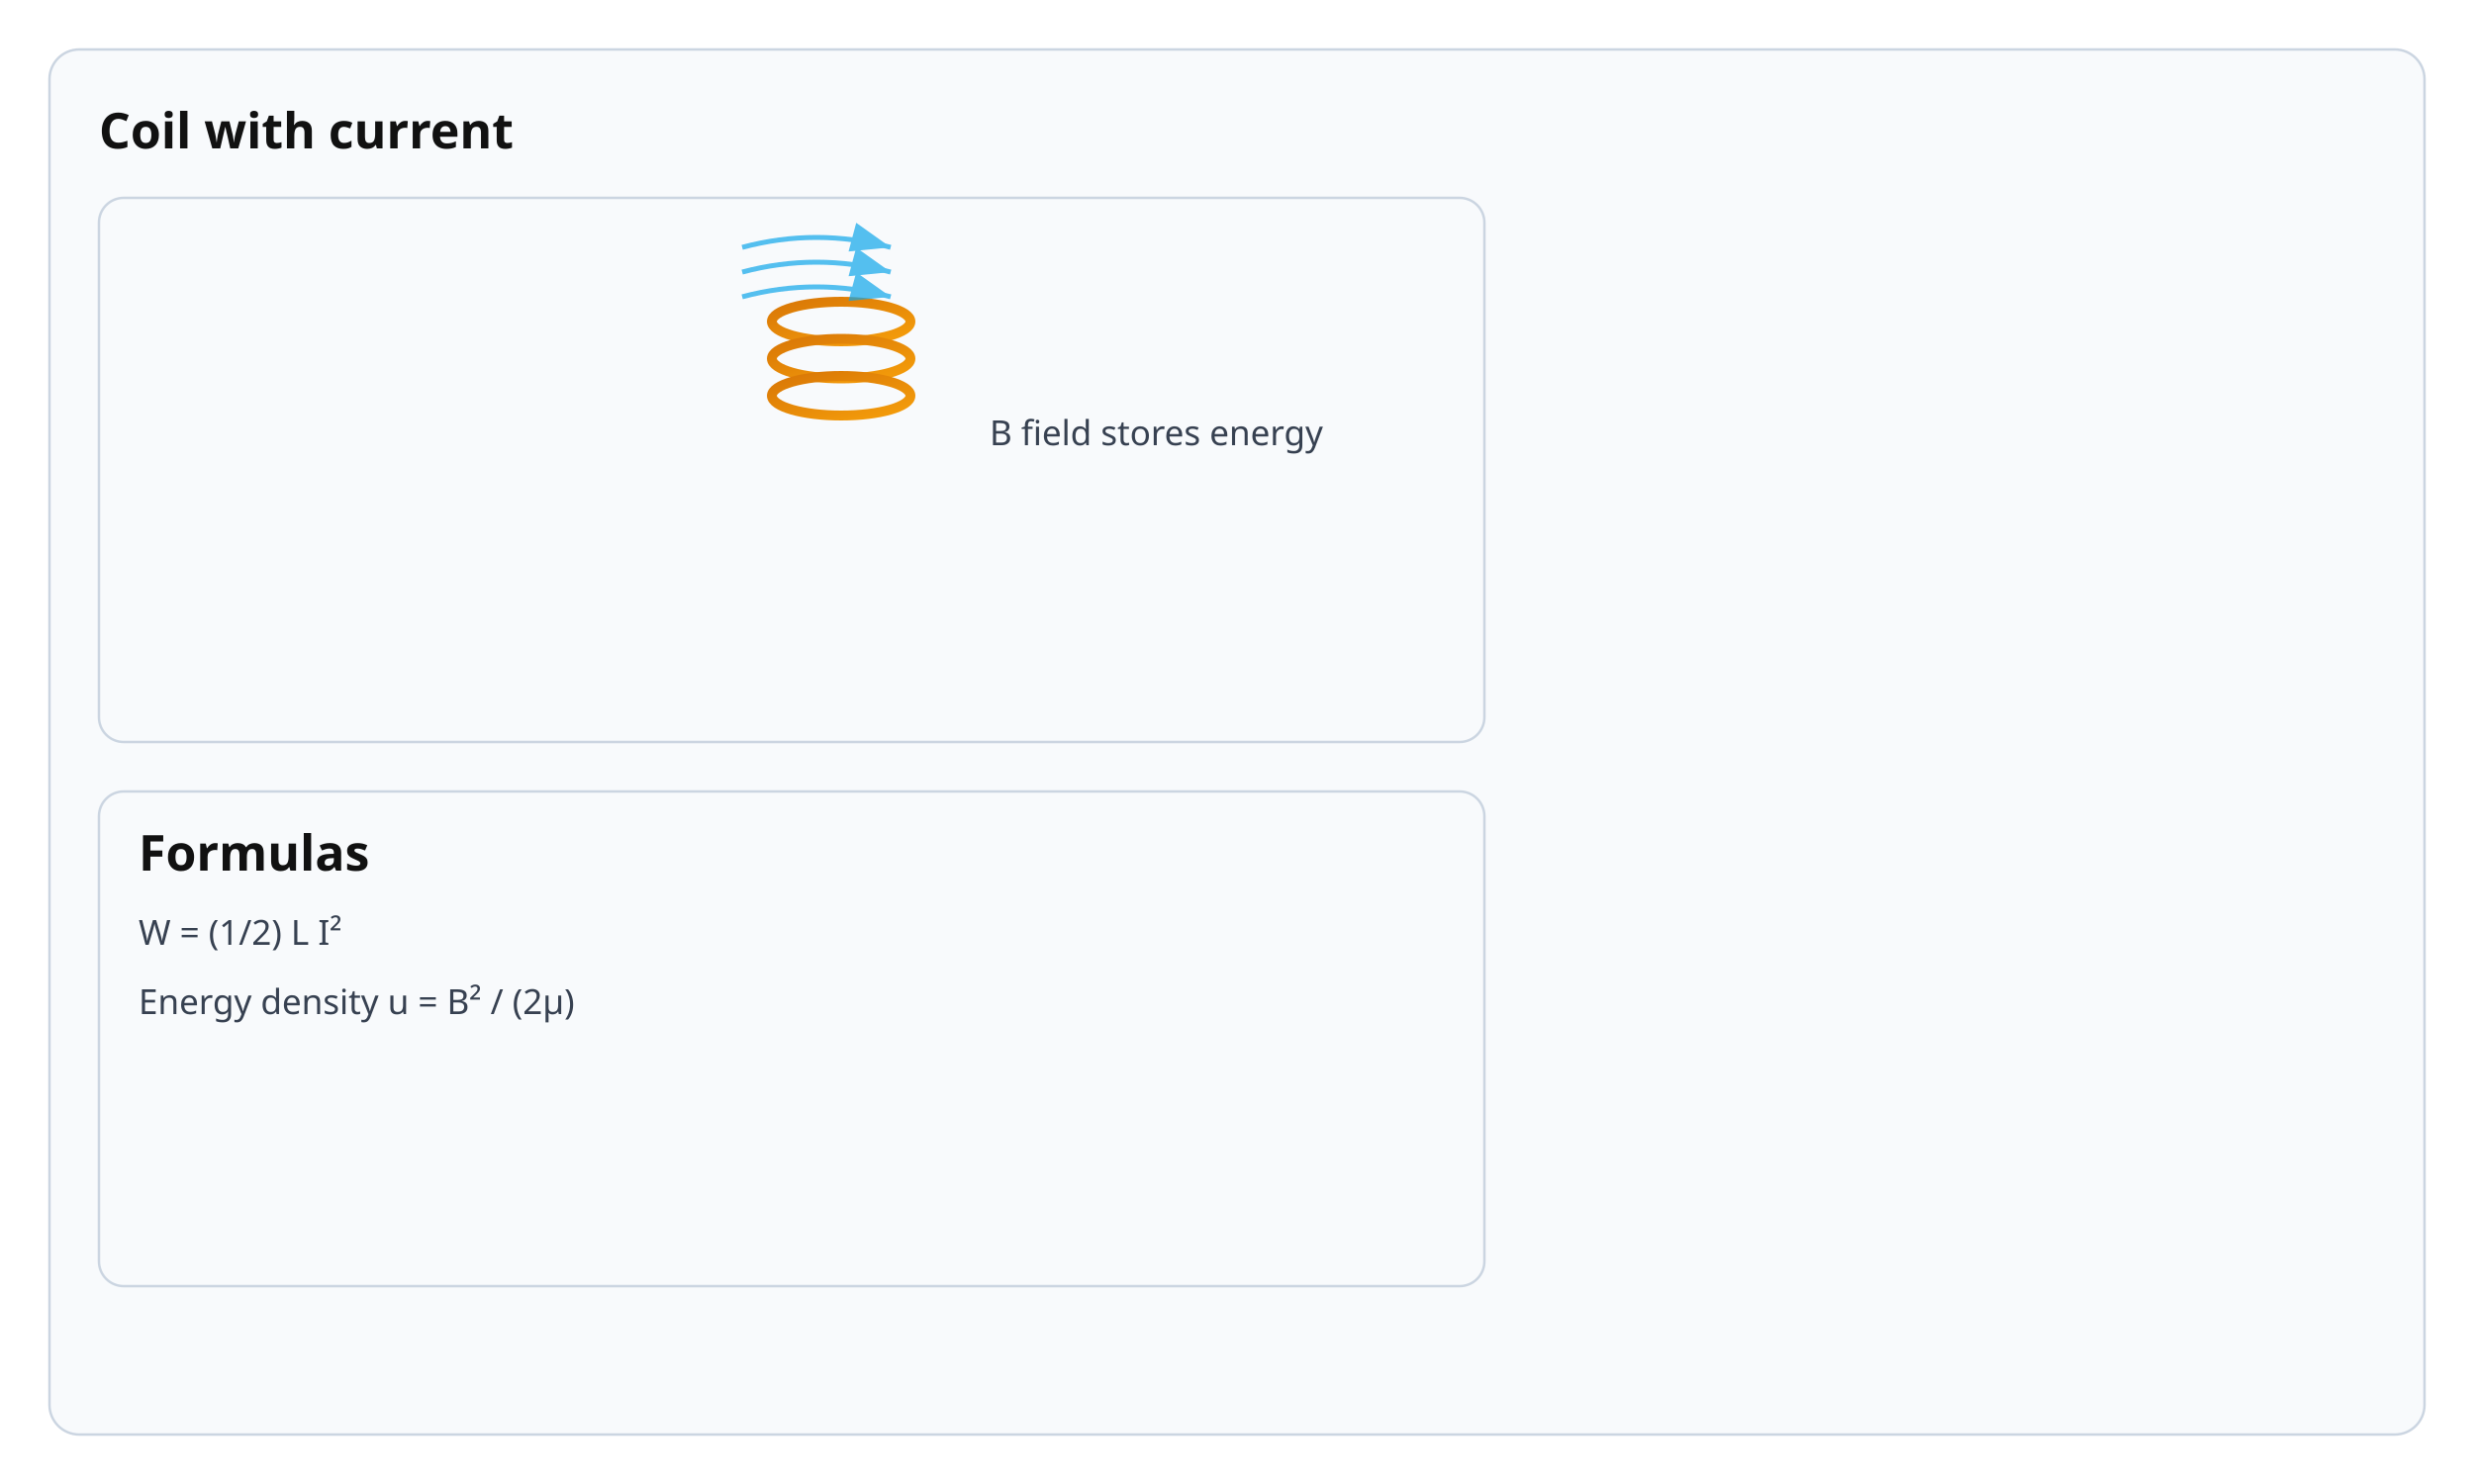
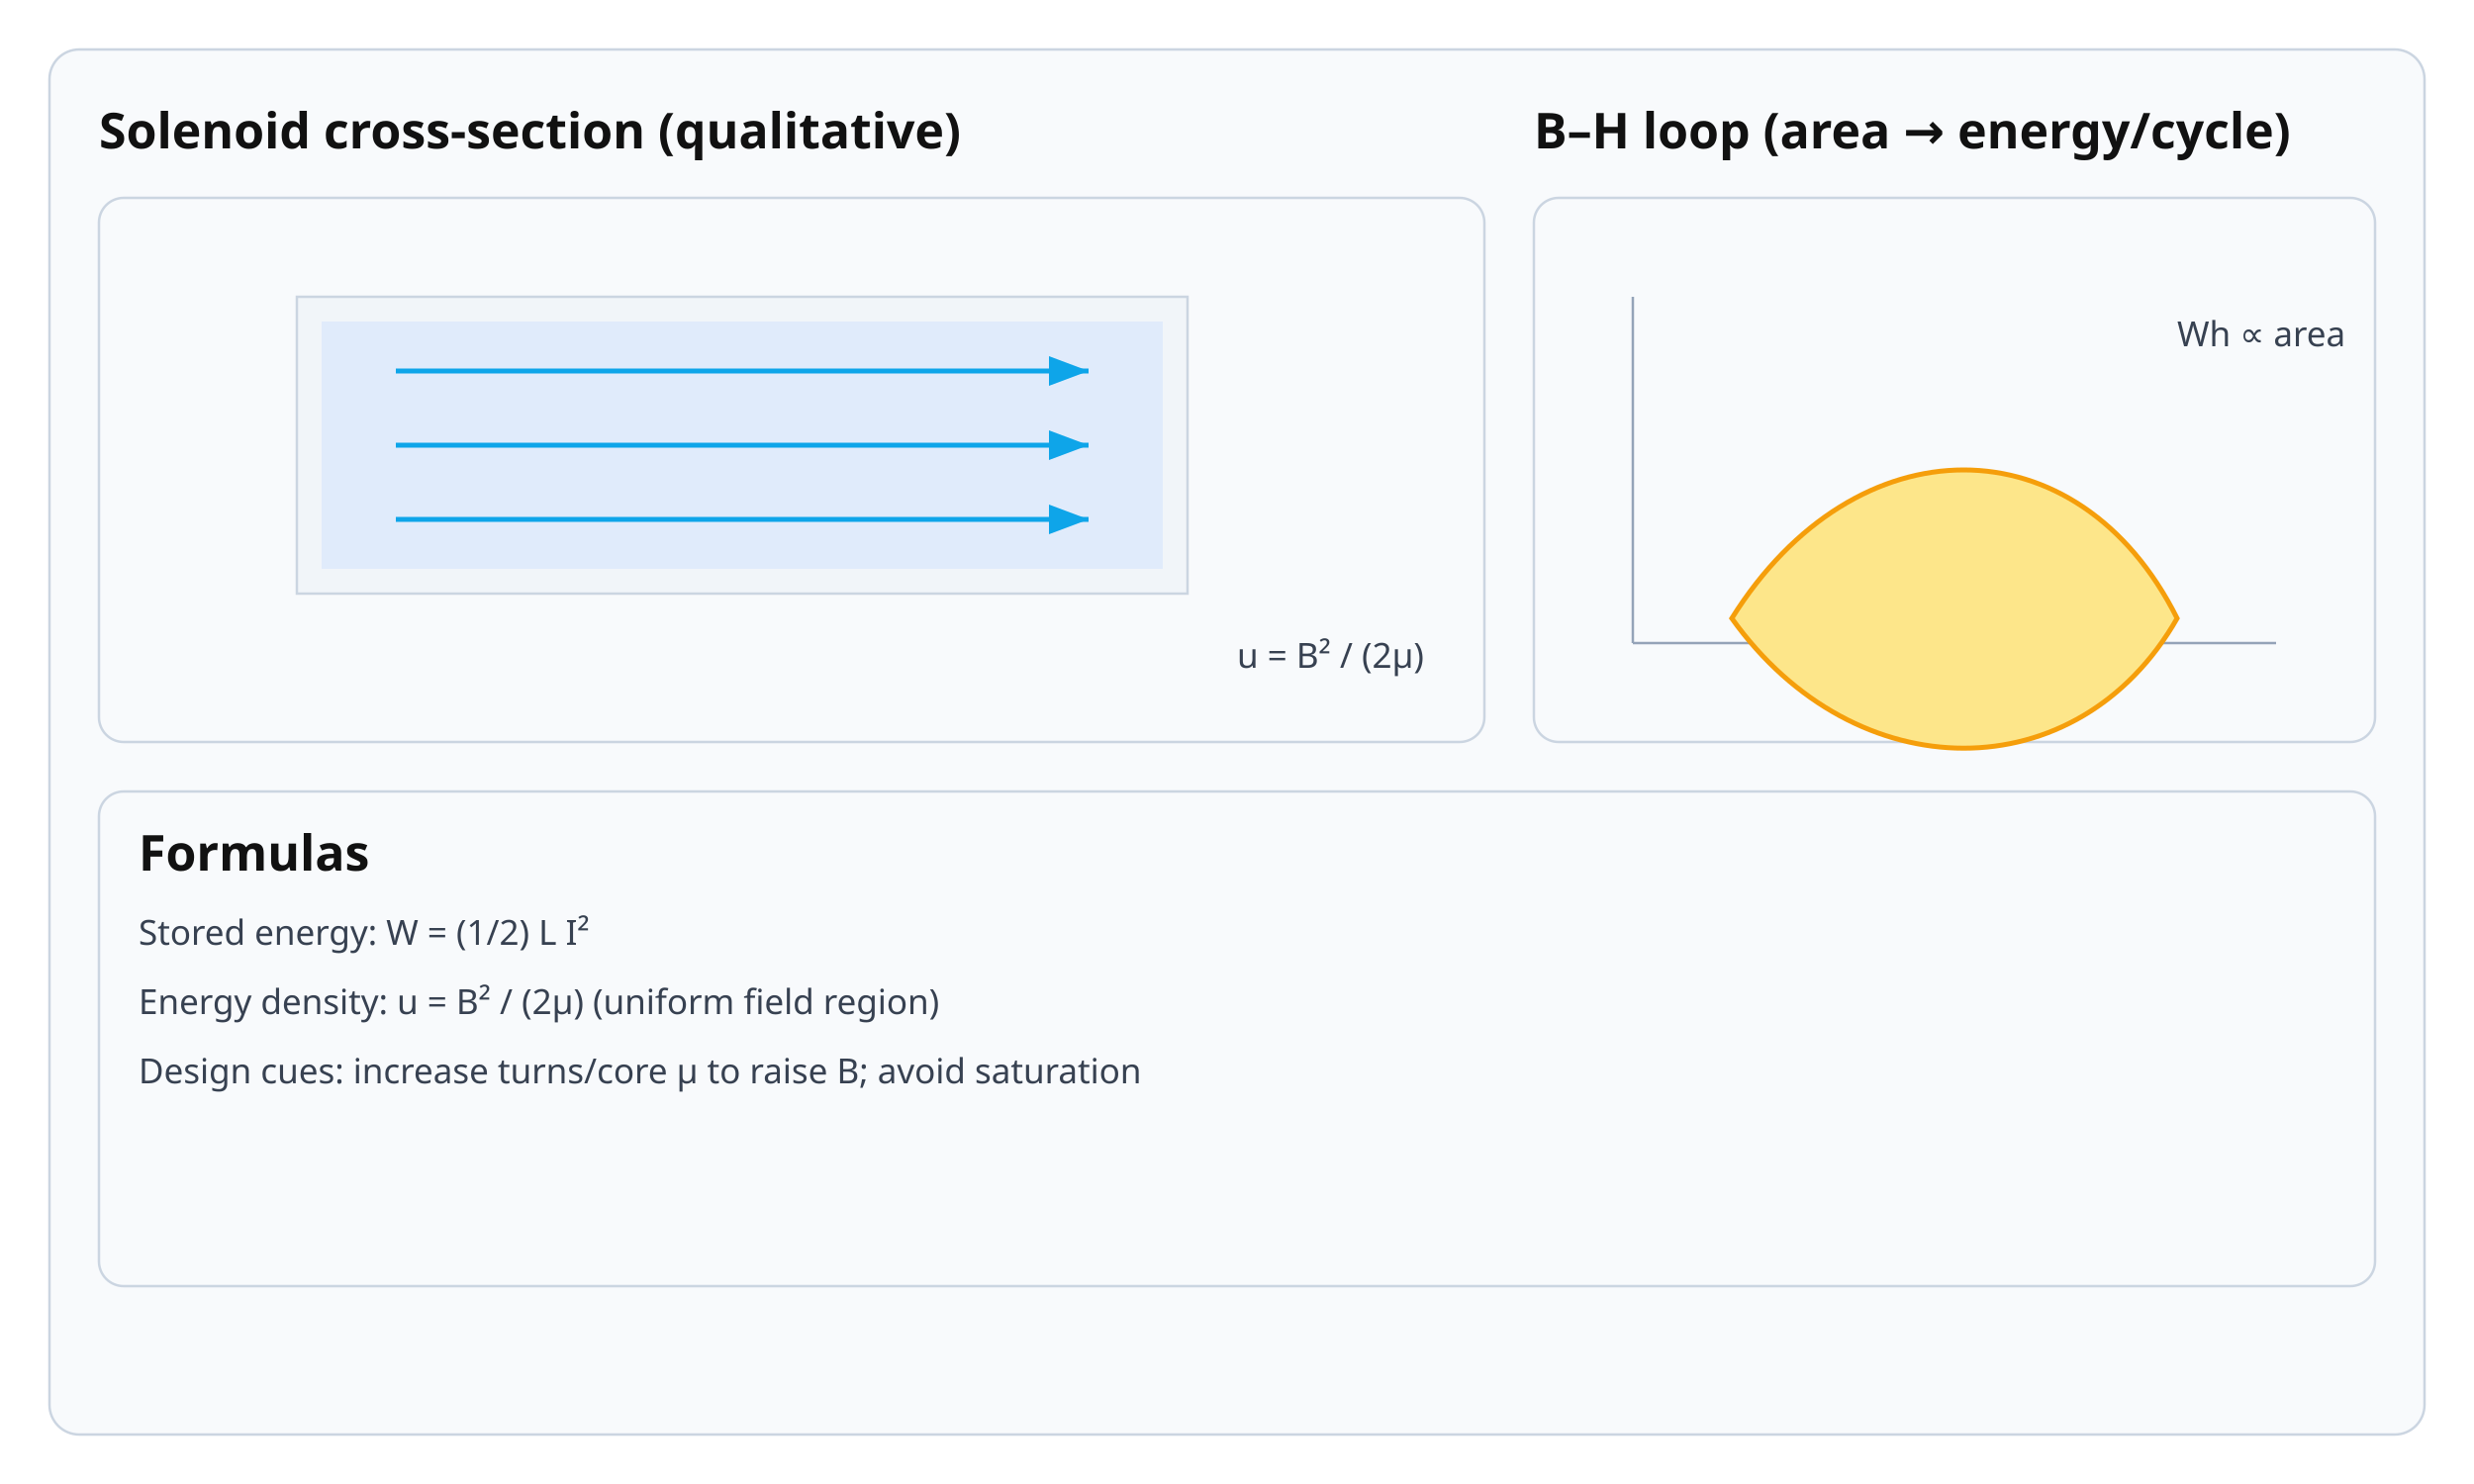
<svg xmlns="http://www.w3.org/2000/svg" width="1000" height="600" viewBox="0 0 1000 600" role="img" aria-label="Energy stored in magnetic field illustrated">
  <defs>
    <linearGradient id="coilG" x1="0%" y1="0%" x2="100%" y2="100%">
      <stop offset="0%" stop-color="#d97706" />
      <stop offset="100%" stop-color="#f59e0b" />
    </linearGradient>
    <marker id="bArrow" markerWidth="8" markerHeight="6" refX="8" refY="3" orient="auto">
      <polygon points="0,0 8,3 0,6" fill="#0ea5e9" />
    </marker>
-     <style>
-       .h { font: 20px sans-serif; font-weight: 700; fill: #111; }
-       .s { font: 14px sans-serif; fill: #374151; }
-       .panel { fill: #f8fafc; stroke: #cbd5e1; }
-     </style>
+     <style>.h{font:20px sans-serif;font-weight:700;fill:#111}.s{font:14px sans-serif;fill:#374151}.p{fill:#f8fafc;stroke:#cbd5e1}</style>
  </defs>
-   <rect x="20" y="20" width="960" height="560" rx="12" class="panel" />
-   <text x="40" y="60" class="h">Coil with current</text>
+   <rect x="20" y="20" width="960" height="560" rx="12" class="p" />
+   <text x="40" y="60" class="h">Solenoid cross‑section (qualitative)</text>
  <g transform="translate(40,80)">
-     <rect x="0" y="0" width="560" height="220" rx="10" class="panel" />
-     <g transform="translate(300,40)">
-       <ellipse cx="0" cy="10" rx="28" ry="8" fill="none" stroke="url(#coilG)" stroke-width="4" />
-       <ellipse cx="0" cy="25" rx="28" ry="8" fill="none" stroke="url(#coilG)" stroke-width="4" />
-       <ellipse cx="0" cy="40" rx="28" ry="8" fill="none" stroke="url(#coilG)" stroke-width="4" />
+     <rect x="0" y="0" width="560" height="220" rx="10" class="p" />
+     <g transform="translate(80,40)">
+       <rect x="0" y="0" width="360" height="120" fill="#f1f5f9" stroke="#cbd5e1" />
+       <g stroke="url(#coilG)" stroke-width="4" fill="none">
+         <path d="M10,10 h340" />
+         <path d="M10,40 h340" />
+         <path d="M10,70 h340" />
+         <path d="M10,100 h340" />
+       </g>
+       <rect x="10" y="10" width="340" height="100" fill="#bfdbfe" opacity="0.35" />
+       <g stroke="#0ea5e9" stroke-width="2" fill="none">
+         <line x1="40" y1="30" x2="320" y2="30" marker-end="url(#bArrow)" />
+         <line x1="40" y1="60" x2="320" y2="60" marker-end="url(#bArrow)" />
+         <line x1="40" y1="90" x2="320" y2="90" marker-end="url(#bArrow)" />
+       </g>
    </g>
-     <g stroke="#0ea5e9" stroke-width="2" fill="none" opacity="0.7">
-       <path d="M260 20 Q290 12 320 20" marker-end="url(#bArrow)" />
-       <path d="M260 30 Q290 22 320 30" marker-end="url(#bArrow)" />
-       <path d="M260 40 Q290 32 320 40" marker-end="url(#bArrow)" />
-     </g>
-     <text x="360" y="100" class="s">B field stores energy</text>
+     <text x="460" y="190" class="s">u = B² / (2µ)</text>
+   </g>
+   <text x="620" y="60" class="h">B–H loop (area → energy/cycle)</text>
+   <g transform="translate(620,80)">
+     <rect x="0" y="0" width="340" height="220" rx="10" class="p" />
+     <line x1="40" y1="180" x2="300" y2="180" stroke="#94a3b8" />
+     <line x1="40" y1="180" x2="40" y2="40" stroke="#94a3b8" />
+     <path d="M80,170 C130,90 220,90 260,170 C220,240 130,240 80,170 Z" fill="#fde68a" stroke="#f59e0b" stroke-width="2" />
+     <text x="260" y="60" class="s">Wh ∝ area</text>
  </g>
  <g transform="translate(40,320)">
-     <rect x="0" y="0" width="560" height="200" rx="10" class="panel" />
+     <rect x="0" y="0" width="920" height="200" rx="10" class="p" />
    <text x="16" y="32" class="h">Formulas</text>
-     <text x="16" y="62" class="s">W = (1/2) L I²</text>
-     <text x="16" y="90" class="s">Energy density u = B² / (2µ)</text>
+     <text x="16" y="62" class="s">Stored energy:  W = (1/2) L I²</text>
+     <text x="16" y="90" class="s">Energy density: u = B² / (2µ)  (uniform field region)</text>
+     <text x="16" y="118" class="s">Design cues: increase turns/core µ to raise B; avoid saturation</text>
  </g>
</svg>
